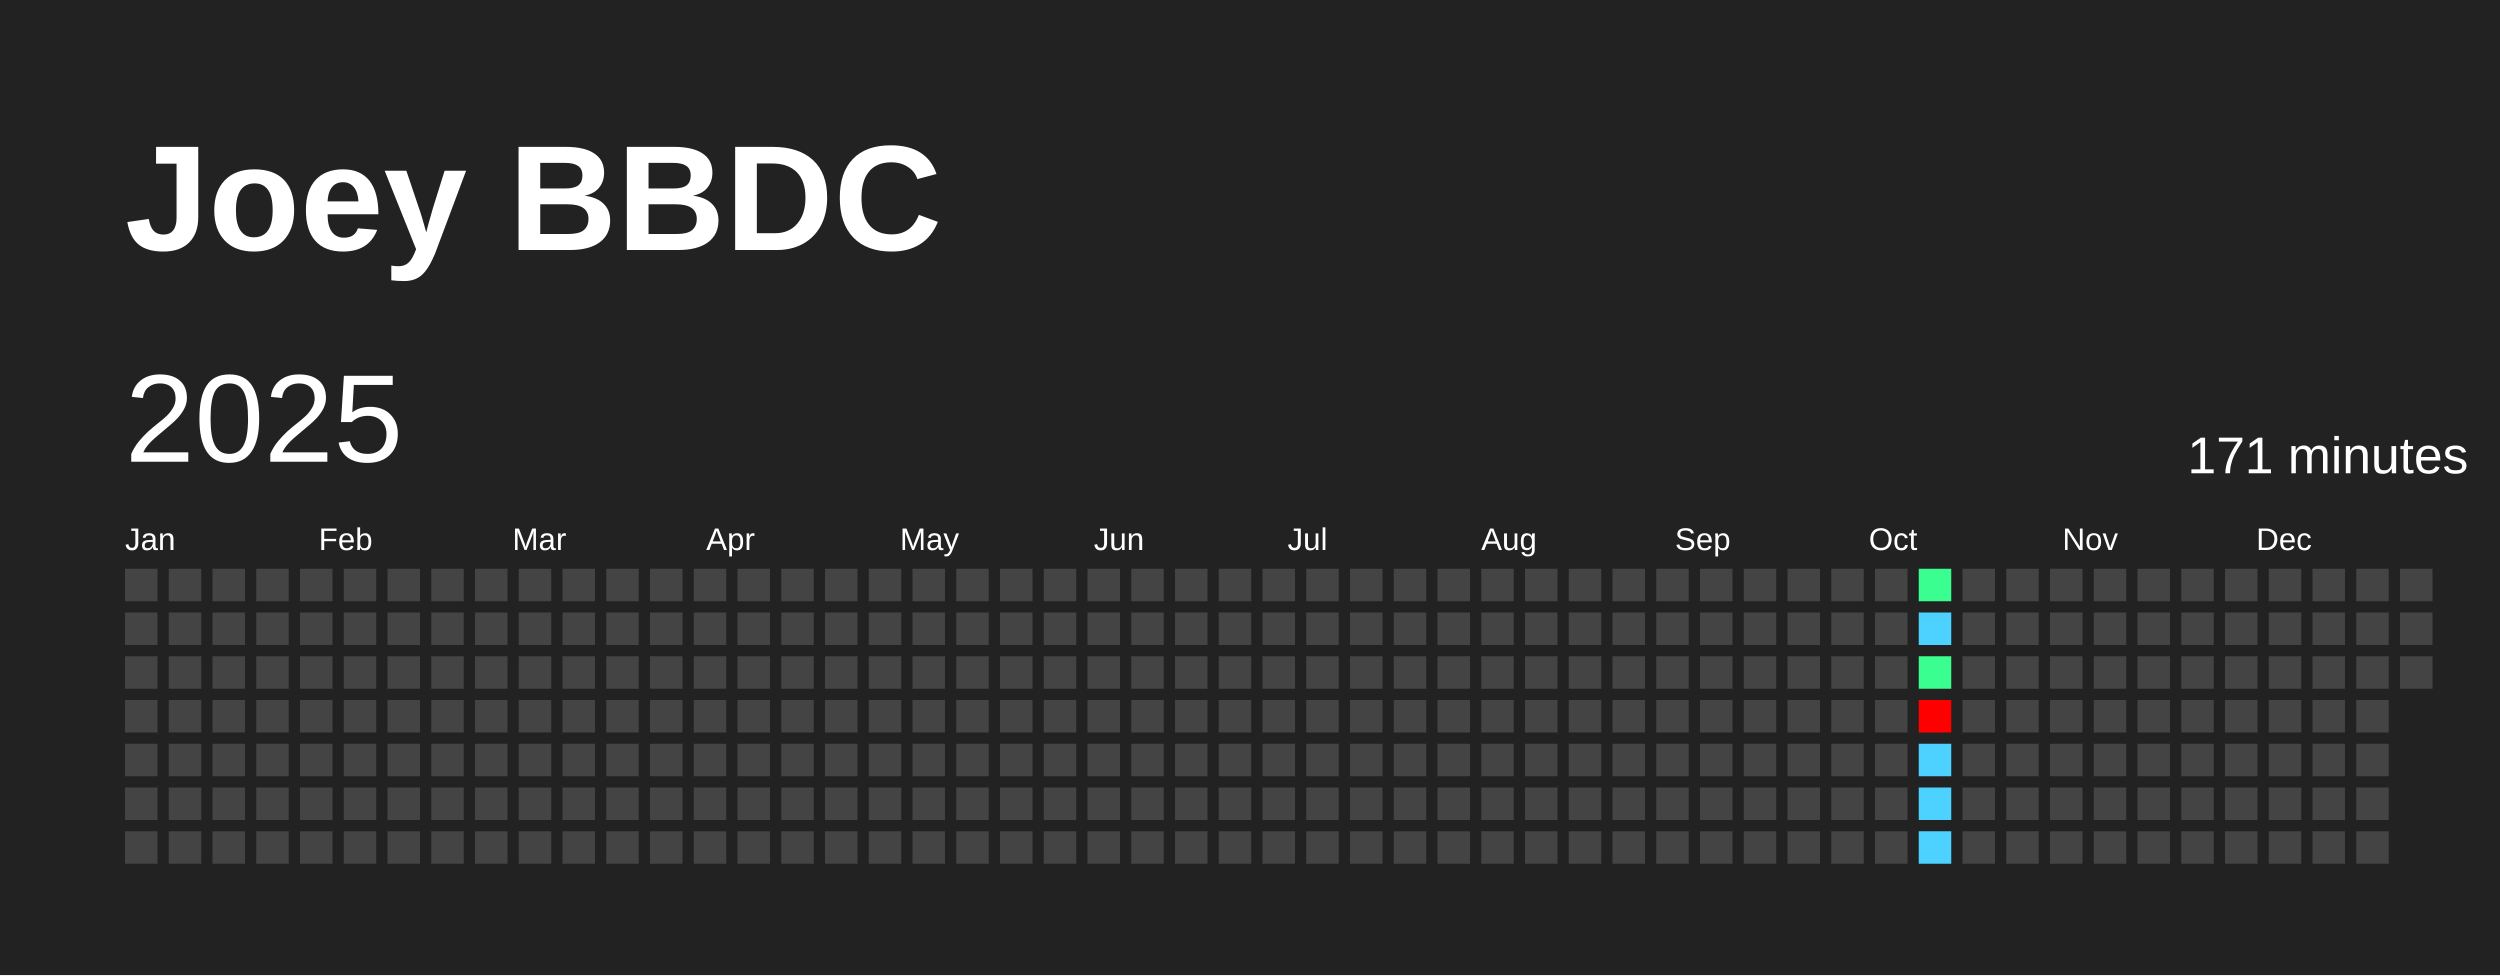
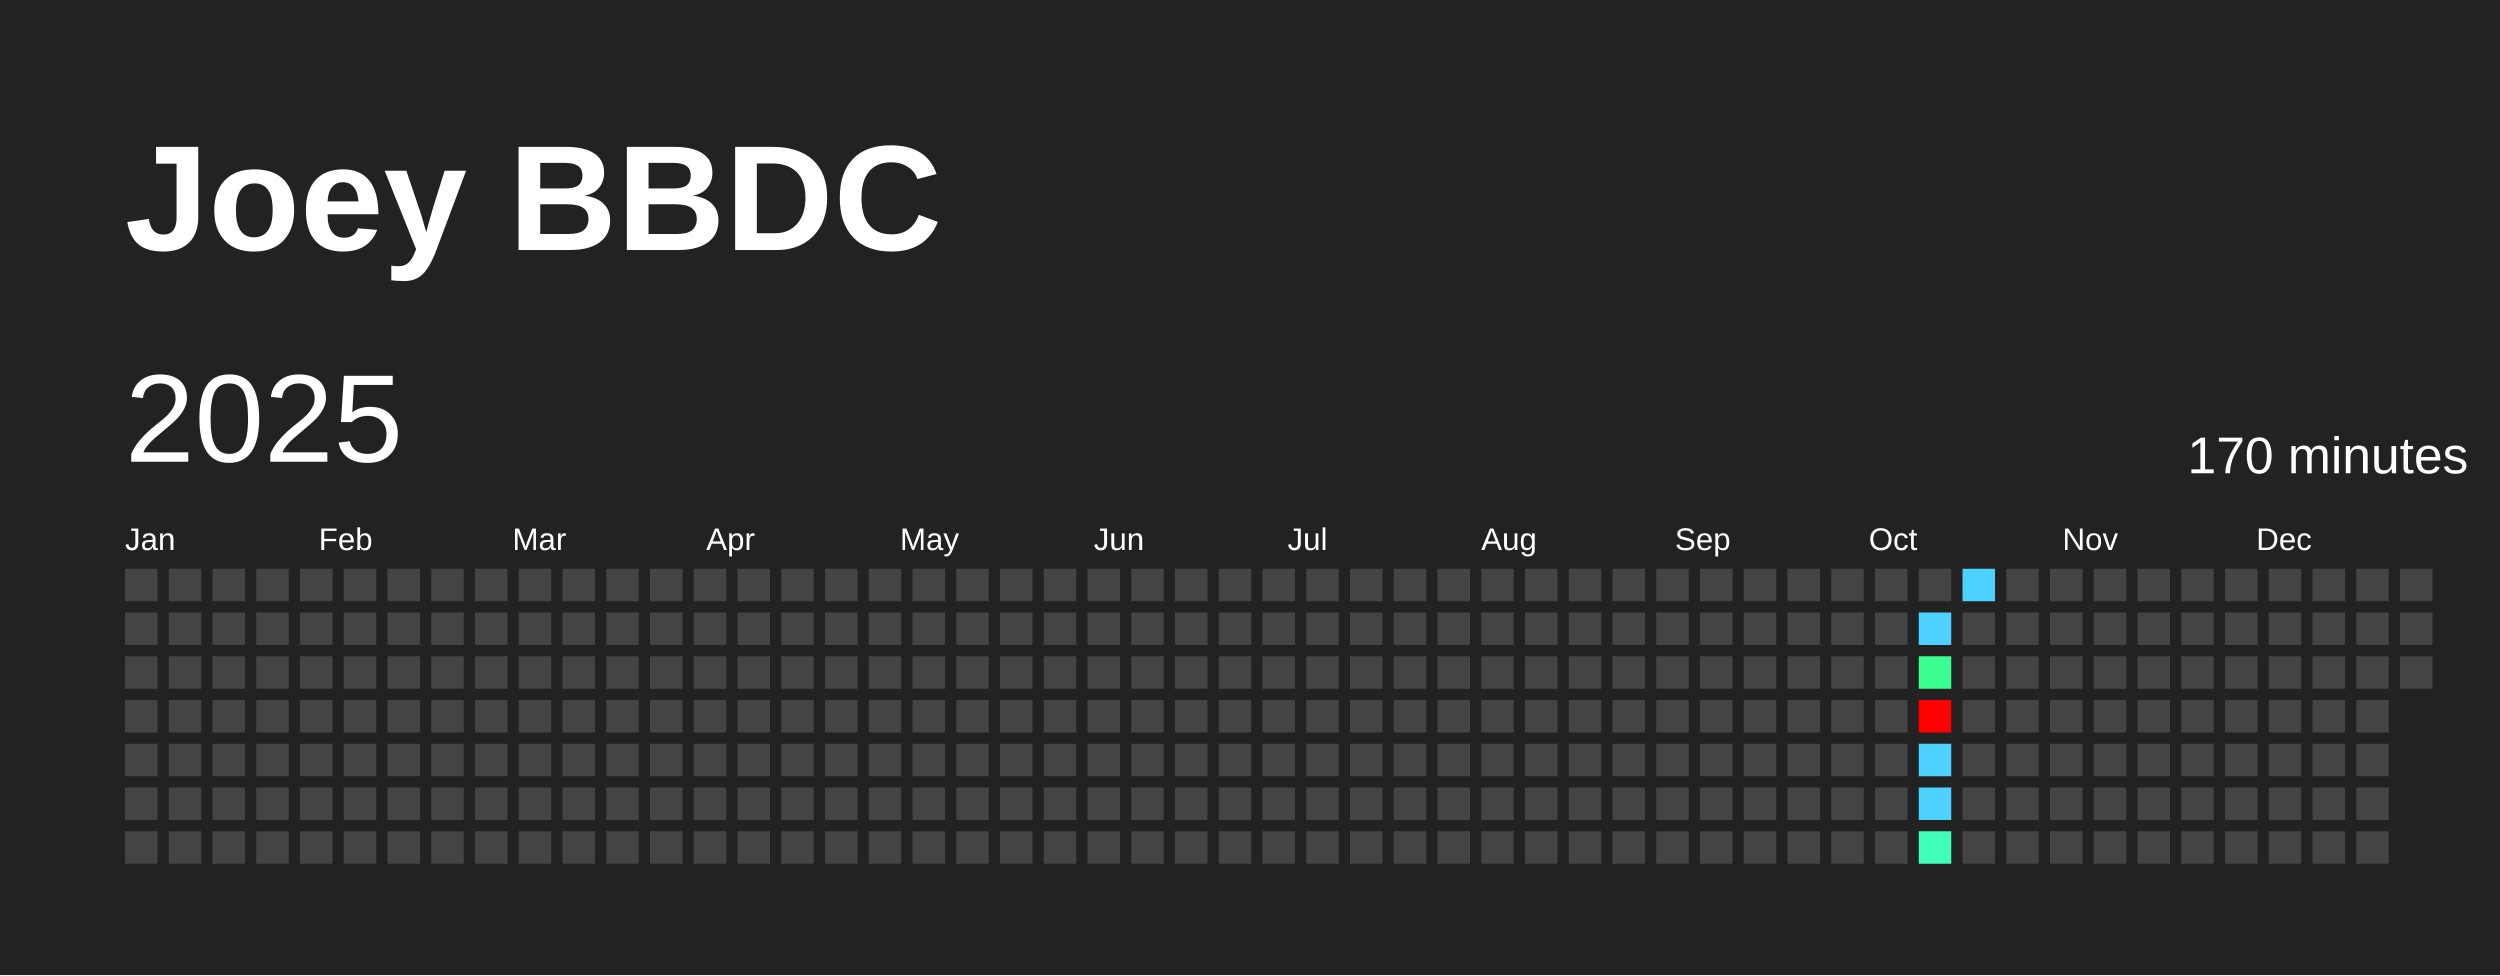
<svg xmlns="http://www.w3.org/2000/svg" baseProfile="full" height="78mm" version="1.1" viewBox="0,0,200,78" width="200mm">
  <defs />
  <rect fill="#222222" height="78" width="200" x="0" y="0" />
  <text fill="#FFFFFF" style="font-size:12px; font-family:Arial; font-weight:bold;" x="10" y="20">Joey BBDC</text>
  <text dominant-baseline="hanging" fill="#FFFFFF" style="font-size:10.0px; font-family:Arial;" x="10" y="30">2025</text>
-   <text dominant-baseline="hanging" fill="#FFFFFF" style="font-size:4.125px; font-family:Arial;" x="175" y="35">171 minutes</text>
+   <text dominant-baseline="hanging" fill="#FFFFFF" style="font-size:4.125px; font-family:Arial;" x="175" y="35">170 minutes</text>
  <text fill="#FFFFFF" style="font-size:2.5px; font-family:Arial" x="10.0" y="44">Jan</text>
  <text fill="#FFFFFF" style="font-size:2.5px; font-family:Arial" x="25.5" y="44">Feb</text>
  <text fill="#FFFFFF" style="font-size:2.5px; font-family:Arial" x="41.0" y="44">Mar</text>
  <text fill="#FFFFFF" style="font-size:2.5px; font-family:Arial" x="56.5" y="44">Apr</text>
  <text fill="#FFFFFF" style="font-size:2.5px; font-family:Arial" x="72.0" y="44">May</text>
  <text fill="#FFFFFF" style="font-size:2.5px; font-family:Arial" x="87.5" y="44">Jun</text>
  <text fill="#FFFFFF" style="font-size:2.5px; font-family:Arial" x="103.0" y="44">Jul</text>
  <text fill="#FFFFFF" style="font-size:2.5px; font-family:Arial" x="118.5" y="44">Aug</text>
  <text fill="#FFFFFF" style="font-size:2.5px; font-family:Arial" x="134.0" y="44">Sep</text>
  <text fill="#FFFFFF" style="font-size:2.5px; font-family:Arial" x="149.5" y="44">Oct</text>
  <text fill="#FFFFFF" style="font-size:2.5px; font-family:Arial" x="165.0" y="44">Nov</text>
  <text fill="#FFFFFF" style="font-size:2.5px; font-family:Arial" x="180.5" y="44">Dec</text>
  <rect fill="#444444" height="2.6" width="2.6" x="10.0" y="45.5" />
  <rect fill="#444444" height="2.6" width="2.6" x="10.0" y="49.0" />
  <rect fill="#444444" height="2.6" width="2.6" x="10.0" y="52.5" />
  <rect fill="#444444" height="2.6" width="2.6" x="10.0" y="56.0" />
  <rect fill="#444444" height="2.6" width="2.6" x="10.0" y="59.5" />
  <rect fill="#444444" height="2.6" width="2.6" x="10.0" y="63.0" />
  <rect fill="#444444" height="2.6" width="2.6" x="10.0" y="66.5" />
  <rect fill="#444444" height="2.6" width="2.6" x="13.5" y="45.5" />
  <rect fill="#444444" height="2.6" width="2.6" x="13.5" y="49.0" />
  <rect fill="#444444" height="2.6" width="2.6" x="13.5" y="52.5" />
  <rect fill="#444444" height="2.6" width="2.6" x="13.5" y="56.0" />
  <rect fill="#444444" height="2.6" width="2.6" x="13.5" y="59.5" />
  <rect fill="#444444" height="2.6" width="2.6" x="13.5" y="63.0" />
  <rect fill="#444444" height="2.6" width="2.6" x="13.5" y="66.5" />
  <rect fill="#444444" height="2.6" width="2.6" x="17.0" y="45.5" />
  <rect fill="#444444" height="2.6" width="2.6" x="17.0" y="49.0" />
  <rect fill="#444444" height="2.6" width="2.6" x="17.0" y="52.5" />
  <rect fill="#444444" height="2.6" width="2.6" x="17.0" y="56.0" />
  <rect fill="#444444" height="2.6" width="2.6" x="17.0" y="59.5" />
  <rect fill="#444444" height="2.6" width="2.6" x="17.0" y="63.0" />
  <rect fill="#444444" height="2.6" width="2.6" x="17.0" y="66.5" />
  <rect fill="#444444" height="2.6" width="2.6" x="20.5" y="45.5" />
  <rect fill="#444444" height="2.6" width="2.6" x="20.5" y="49.0" />
  <rect fill="#444444" height="2.6" width="2.6" x="20.5" y="52.5" />
  <rect fill="#444444" height="2.6" width="2.6" x="20.5" y="56.0" />
  <rect fill="#444444" height="2.6" width="2.6" x="20.5" y="59.5" />
  <rect fill="#444444" height="2.6" width="2.6" x="20.5" y="63.0" />
  <rect fill="#444444" height="2.6" width="2.6" x="20.5" y="66.5" />
  <rect fill="#444444" height="2.6" width="2.6" x="24.0" y="45.5" />
  <rect fill="#444444" height="2.6" width="2.6" x="24.0" y="49.0" />
  <rect fill="#444444" height="2.6" width="2.6" x="24.0" y="52.5" />
  <rect fill="#444444" height="2.6" width="2.6" x="24.0" y="56.0" />
  <rect fill="#444444" height="2.6" width="2.6" x="24.0" y="59.5" />
  <rect fill="#444444" height="2.6" width="2.6" x="24.0" y="63.0" />
  <rect fill="#444444" height="2.6" width="2.6" x="24.0" y="66.5" />
  <rect fill="#444444" height="2.6" width="2.6" x="27.5" y="45.5" />
  <rect fill="#444444" height="2.6" width="2.6" x="27.5" y="49.0" />
  <rect fill="#444444" height="2.6" width="2.6" x="27.5" y="52.5" />
  <rect fill="#444444" height="2.6" width="2.6" x="27.5" y="56.0" />
  <rect fill="#444444" height="2.6" width="2.6" x="27.5" y="59.5" />
  <rect fill="#444444" height="2.6" width="2.6" x="27.5" y="63.0" />
  <rect fill="#444444" height="2.6" width="2.6" x="27.5" y="66.5" />
  <rect fill="#444444" height="2.6" width="2.6" x="31.0" y="45.5" />
  <rect fill="#444444" height="2.6" width="2.6" x="31.0" y="49.0" />
  <rect fill="#444444" height="2.6" width="2.6" x="31.0" y="52.5" />
  <rect fill="#444444" height="2.6" width="2.6" x="31.0" y="56.0" />
  <rect fill="#444444" height="2.6" width="2.6" x="31.0" y="59.5" />
  <rect fill="#444444" height="2.6" width="2.6" x="31.0" y="63.0" />
  <rect fill="#444444" height="2.6" width="2.6" x="31.0" y="66.5" />
  <rect fill="#444444" height="2.6" width="2.6" x="34.5" y="45.5" />
  <rect fill="#444444" height="2.6" width="2.6" x="34.5" y="49.0" />
  <rect fill="#444444" height="2.6" width="2.6" x="34.5" y="52.5" />
  <rect fill="#444444" height="2.6" width="2.6" x="34.5" y="56.0" />
  <rect fill="#444444" height="2.6" width="2.6" x="34.5" y="59.5" />
  <rect fill="#444444" height="2.6" width="2.6" x="34.5" y="63.0" />
  <rect fill="#444444" height="2.6" width="2.6" x="34.5" y="66.5" />
  <rect fill="#444444" height="2.6" width="2.6" x="38.0" y="45.5" />
  <rect fill="#444444" height="2.6" width="2.6" x="38.0" y="49.0" />
  <rect fill="#444444" height="2.6" width="2.6" x="38.0" y="52.5" />
  <rect fill="#444444" height="2.6" width="2.6" x="38.0" y="56.0" />
  <rect fill="#444444" height="2.6" width="2.6" x="38.0" y="59.5" />
  <rect fill="#444444" height="2.6" width="2.6" x="38.0" y="63.0" />
  <rect fill="#444444" height="2.6" width="2.6" x="38.0" y="66.5" />
  <rect fill="#444444" height="2.6" width="2.6" x="41.5" y="45.5" />
  <rect fill="#444444" height="2.6" width="2.6" x="41.5" y="49.0" />
  <rect fill="#444444" height="2.6" width="2.6" x="41.5" y="52.5" />
  <rect fill="#444444" height="2.6" width="2.6" x="41.5" y="56.0" />
  <rect fill="#444444" height="2.6" width="2.6" x="41.5" y="59.5" />
  <rect fill="#444444" height="2.6" width="2.6" x="41.5" y="63.0" />
  <rect fill="#444444" height="2.6" width="2.6" x="41.5" y="66.5" />
  <rect fill="#444444" height="2.6" width="2.6" x="45.0" y="45.5" />
  <rect fill="#444444" height="2.6" width="2.6" x="45.0" y="49.0" />
  <rect fill="#444444" height="2.6" width="2.6" x="45.0" y="52.5" />
  <rect fill="#444444" height="2.6" width="2.6" x="45.0" y="56.0" />
  <rect fill="#444444" height="2.6" width="2.6" x="45.0" y="59.5" />
  <rect fill="#444444" height="2.6" width="2.6" x="45.0" y="63.0" />
  <rect fill="#444444" height="2.6" width="2.6" x="45.0" y="66.5" />
  <rect fill="#444444" height="2.6" width="2.6" x="48.5" y="45.5" />
  <rect fill="#444444" height="2.6" width="2.6" x="48.5" y="49.0" />
  <rect fill="#444444" height="2.6" width="2.6" x="48.5" y="52.5" />
  <rect fill="#444444" height="2.6" width="2.6" x="48.5" y="56.0" />
  <rect fill="#444444" height="2.6" width="2.6" x="48.5" y="59.5" />
  <rect fill="#444444" height="2.6" width="2.6" x="48.5" y="63.0" />
  <rect fill="#444444" height="2.6" width="2.6" x="48.5" y="66.5" />
  <rect fill="#444444" height="2.6" width="2.6" x="52.0" y="45.5" />
  <rect fill="#444444" height="2.6" width="2.6" x="52.0" y="49.0" />
  <rect fill="#444444" height="2.6" width="2.6" x="52.0" y="52.5" />
  <rect fill="#444444" height="2.6" width="2.6" x="52.0" y="56.0" />
  <rect fill="#444444" height="2.6" width="2.6" x="52.0" y="59.5" />
  <rect fill="#444444" height="2.6" width="2.6" x="52.0" y="63.0" />
  <rect fill="#444444" height="2.6" width="2.6" x="52.0" y="66.5" />
  <rect fill="#444444" height="2.6" width="2.6" x="55.5" y="45.5" />
  <rect fill="#444444" height="2.6" width="2.6" x="55.5" y="49.0" />
  <rect fill="#444444" height="2.6" width="2.6" x="55.5" y="52.5" />
  <rect fill="#444444" height="2.6" width="2.6" x="55.5" y="56.0" />
  <rect fill="#444444" height="2.6" width="2.6" x="55.5" y="59.5" />
  <rect fill="#444444" height="2.6" width="2.6" x="55.5" y="63.0" />
  <rect fill="#444444" height="2.6" width="2.6" x="55.5" y="66.5" />
  <rect fill="#444444" height="2.6" width="2.6" x="59.0" y="45.5" />
  <rect fill="#444444" height="2.6" width="2.6" x="59.0" y="49.0" />
  <rect fill="#444444" height="2.6" width="2.6" x="59.0" y="52.5" />
  <rect fill="#444444" height="2.6" width="2.6" x="59.0" y="56.0" />
  <rect fill="#444444" height="2.6" width="2.6" x="59.0" y="59.5" />
  <rect fill="#444444" height="2.6" width="2.6" x="59.0" y="63.0" />
  <rect fill="#444444" height="2.6" width="2.6" x="59.0" y="66.5" />
  <rect fill="#444444" height="2.6" width="2.6" x="62.5" y="45.5" />
  <rect fill="#444444" height="2.6" width="2.6" x="62.5" y="49.0" />
  <rect fill="#444444" height="2.6" width="2.6" x="62.5" y="52.5" />
  <rect fill="#444444" height="2.6" width="2.6" x="62.5" y="56.0" />
  <rect fill="#444444" height="2.6" width="2.6" x="62.5" y="59.5" />
  <rect fill="#444444" height="2.6" width="2.6" x="62.5" y="63.0" />
  <rect fill="#444444" height="2.6" width="2.6" x="62.5" y="66.5" />
  <rect fill="#444444" height="2.6" width="2.6" x="66.0" y="45.5" />
  <rect fill="#444444" height="2.6" width="2.6" x="66.0" y="49.0" />
  <rect fill="#444444" height="2.6" width="2.6" x="66.0" y="52.5" />
  <rect fill="#444444" height="2.6" width="2.6" x="66.0" y="56.0" />
  <rect fill="#444444" height="2.6" width="2.6" x="66.0" y="59.5" />
  <rect fill="#444444" height="2.6" width="2.6" x="66.0" y="63.0" />
  <rect fill="#444444" height="2.6" width="2.6" x="66.0" y="66.5" />
  <rect fill="#444444" height="2.6" width="2.6" x="69.5" y="45.5" />
  <rect fill="#444444" height="2.6" width="2.6" x="69.5" y="49.0" />
  <rect fill="#444444" height="2.6" width="2.6" x="69.5" y="52.5" />
  <rect fill="#444444" height="2.6" width="2.6" x="69.5" y="56.0" />
  <rect fill="#444444" height="2.6" width="2.6" x="69.5" y="59.5" />
  <rect fill="#444444" height="2.6" width="2.6" x="69.5" y="63.0" />
  <rect fill="#444444" height="2.6" width="2.6" x="69.5" y="66.5" />
  <rect fill="#444444" height="2.6" width="2.6" x="73.0" y="45.5" />
  <rect fill="#444444" height="2.6" width="2.6" x="73.0" y="49.0" />
  <rect fill="#444444" height="2.6" width="2.6" x="73.0" y="52.5" />
  <rect fill="#444444" height="2.6" width="2.6" x="73.0" y="56.0" />
  <rect fill="#444444" height="2.6" width="2.6" x="73.0" y="59.5" />
  <rect fill="#444444" height="2.6" width="2.6" x="73.0" y="63.0" />
  <rect fill="#444444" height="2.6" width="2.6" x="73.0" y="66.5" />
  <rect fill="#444444" height="2.6" width="2.6" x="76.5" y="45.5" />
  <rect fill="#444444" height="2.6" width="2.6" x="76.5" y="49.0" />
  <rect fill="#444444" height="2.6" width="2.6" x="76.5" y="52.5" />
  <rect fill="#444444" height="2.6" width="2.6" x="76.5" y="56.0" />
  <rect fill="#444444" height="2.6" width="2.6" x="76.5" y="59.5" />
  <rect fill="#444444" height="2.6" width="2.6" x="76.5" y="63.0" />
  <rect fill="#444444" height="2.6" width="2.6" x="76.5" y="66.5" />
  <rect fill="#444444" height="2.6" width="2.6" x="80.0" y="45.5" />
  <rect fill="#444444" height="2.6" width="2.6" x="80.0" y="49.0" />
  <rect fill="#444444" height="2.6" width="2.6" x="80.0" y="52.5" />
  <rect fill="#444444" height="2.6" width="2.6" x="80.0" y="56.0" />
  <rect fill="#444444" height="2.6" width="2.6" x="80.0" y="59.5" />
  <rect fill="#444444" height="2.6" width="2.6" x="80.0" y="63.0" />
  <rect fill="#444444" height="2.6" width="2.6" x="80.0" y="66.5" />
  <rect fill="#444444" height="2.6" width="2.6" x="83.5" y="45.5" />
  <rect fill="#444444" height="2.6" width="2.6" x="83.5" y="49.0" />
  <rect fill="#444444" height="2.6" width="2.6" x="83.5" y="52.5" />
  <rect fill="#444444" height="2.6" width="2.6" x="83.5" y="56.0" />
  <rect fill="#444444" height="2.6" width="2.6" x="83.5" y="59.5" />
  <rect fill="#444444" height="2.6" width="2.6" x="83.5" y="63.0" />
  <rect fill="#444444" height="2.6" width="2.6" x="83.5" y="66.5" />
  <rect fill="#444444" height="2.6" width="2.6" x="87.0" y="45.5" />
  <rect fill="#444444" height="2.6" width="2.6" x="87.0" y="49.0" />
  <rect fill="#444444" height="2.6" width="2.6" x="87.0" y="52.5" />
  <rect fill="#444444" height="2.6" width="2.6" x="87.0" y="56.0" />
  <rect fill="#444444" height="2.6" width="2.6" x="87.0" y="59.5" />
  <rect fill="#444444" height="2.6" width="2.6" x="87.0" y="63.0" />
  <rect fill="#444444" height="2.6" width="2.6" x="87.0" y="66.5" />
  <rect fill="#444444" height="2.6" width="2.6" x="90.5" y="45.5" />
  <rect fill="#444444" height="2.6" width="2.6" x="90.5" y="49.0" />
  <rect fill="#444444" height="2.6" width="2.6" x="90.5" y="52.5" />
  <rect fill="#444444" height="2.6" width="2.6" x="90.5" y="56.0" />
  <rect fill="#444444" height="2.6" width="2.6" x="90.5" y="59.5" />
  <rect fill="#444444" height="2.6" width="2.6" x="90.5" y="63.0" />
  <rect fill="#444444" height="2.6" width="2.6" x="90.5" y="66.5" />
  <rect fill="#444444" height="2.6" width="2.6" x="94.0" y="45.5" />
  <rect fill="#444444" height="2.6" width="2.6" x="94.0" y="49.0" />
  <rect fill="#444444" height="2.6" width="2.6" x="94.0" y="52.5" />
  <rect fill="#444444" height="2.6" width="2.6" x="94.0" y="56.0" />
  <rect fill="#444444" height="2.6" width="2.6" x="94.0" y="59.5" />
  <rect fill="#444444" height="2.6" width="2.6" x="94.0" y="63.0" />
  <rect fill="#444444" height="2.6" width="2.6" x="94.0" y="66.5" />
  <rect fill="#444444" height="2.6" width="2.6" x="97.5" y="45.5" />
  <rect fill="#444444" height="2.6" width="2.6" x="97.5" y="49.0" />
  <rect fill="#444444" height="2.6" width="2.6" x="97.5" y="52.5" />
  <rect fill="#444444" height="2.6" width="2.6" x="97.5" y="56.0" />
  <rect fill="#444444" height="2.6" width="2.6" x="97.5" y="59.5" />
  <rect fill="#444444" height="2.6" width="2.6" x="97.5" y="63.0" />
  <rect fill="#444444" height="2.6" width="2.6" x="97.5" y="66.5" />
  <rect fill="#444444" height="2.6" width="2.6" x="101.0" y="45.5" />
  <rect fill="#444444" height="2.6" width="2.6" x="101.0" y="49.0" />
  <rect fill="#444444" height="2.6" width="2.6" x="101.0" y="52.5" />
  <rect fill="#444444" height="2.6" width="2.6" x="101.0" y="56.0" />
  <rect fill="#444444" height="2.6" width="2.6" x="101.0" y="59.5" />
  <rect fill="#444444" height="2.6" width="2.6" x="101.0" y="63.0" />
  <rect fill="#444444" height="2.6" width="2.6" x="101.0" y="66.5" />
  <rect fill="#444444" height="2.6" width="2.6" x="104.5" y="45.5" />
  <rect fill="#444444" height="2.6" width="2.6" x="104.5" y="49.0" />
  <rect fill="#444444" height="2.6" width="2.6" x="104.5" y="52.5" />
  <rect fill="#444444" height="2.6" width="2.6" x="104.5" y="56.0" />
  <rect fill="#444444" height="2.6" width="2.6" x="104.5" y="59.5" />
  <rect fill="#444444" height="2.6" width="2.6" x="104.5" y="63.0" />
  <rect fill="#444444" height="2.6" width="2.6" x="104.5" y="66.5" />
  <rect fill="#444444" height="2.6" width="2.6" x="108.0" y="45.5" />
  <rect fill="#444444" height="2.6" width="2.6" x="108.0" y="49.0" />
  <rect fill="#444444" height="2.6" width="2.6" x="108.0" y="52.5" />
  <rect fill="#444444" height="2.6" width="2.6" x="108.0" y="56.0" />
  <rect fill="#444444" height="2.6" width="2.6" x="108.0" y="59.5" />
  <rect fill="#444444" height="2.6" width="2.6" x="108.0" y="63.0" />
  <rect fill="#444444" height="2.6" width="2.6" x="108.0" y="66.5" />
  <rect fill="#444444" height="2.6" width="2.6" x="111.5" y="45.5" />
  <rect fill="#444444" height="2.6" width="2.6" x="111.5" y="49.0" />
  <rect fill="#444444" height="2.6" width="2.6" x="111.5" y="52.5" />
  <rect fill="#444444" height="2.6" width="2.6" x="111.5" y="56.0" />
  <rect fill="#444444" height="2.6" width="2.6" x="111.5" y="59.5" />
  <rect fill="#444444" height="2.6" width="2.6" x="111.5" y="63.0" />
  <rect fill="#444444" height="2.6" width="2.6" x="111.5" y="66.5" />
  <rect fill="#444444" height="2.6" width="2.6" x="115.0" y="45.5" />
  <rect fill="#444444" height="2.6" width="2.6" x="115.0" y="49.0" />
  <rect fill="#444444" height="2.6" width="2.6" x="115.0" y="52.5" />
  <rect fill="#444444" height="2.6" width="2.6" x="115.0" y="56.0" />
  <rect fill="#444444" height="2.6" width="2.6" x="115.0" y="59.5" />
  <rect fill="#444444" height="2.6" width="2.6" x="115.0" y="63.0" />
  <rect fill="#444444" height="2.6" width="2.6" x="115.0" y="66.5" />
  <rect fill="#444444" height="2.6" width="2.6" x="118.5" y="45.5" />
  <rect fill="#444444" height="2.6" width="2.6" x="118.5" y="49.0" />
  <rect fill="#444444" height="2.6" width="2.6" x="118.5" y="52.5" />
  <rect fill="#444444" height="2.6" width="2.6" x="118.5" y="56.0" />
  <rect fill="#444444" height="2.6" width="2.6" x="118.5" y="59.5" />
  <rect fill="#444444" height="2.6" width="2.6" x="118.5" y="63.0" />
  <rect fill="#444444" height="2.6" width="2.6" x="118.5" y="66.5" />
  <rect fill="#444444" height="2.6" width="2.6" x="122.0" y="45.5" />
  <rect fill="#444444" height="2.6" width="2.6" x="122.0" y="49.0" />
  <rect fill="#444444" height="2.6" width="2.6" x="122.0" y="52.5" />
  <rect fill="#444444" height="2.6" width="2.6" x="122.0" y="56.0" />
  <rect fill="#444444" height="2.6" width="2.6" x="122.0" y="59.5" />
  <rect fill="#444444" height="2.6" width="2.6" x="122.0" y="63.0" />
  <rect fill="#444444" height="2.6" width="2.6" x="122.0" y="66.5" />
  <rect fill="#444444" height="2.6" width="2.6" x="125.5" y="45.5" />
  <rect fill="#444444" height="2.6" width="2.6" x="125.5" y="49.0" />
  <rect fill="#444444" height="2.6" width="2.6" x="125.5" y="52.5" />
  <rect fill="#444444" height="2.6" width="2.6" x="125.5" y="56.0" />
  <rect fill="#444444" height="2.6" width="2.6" x="125.5" y="59.5" />
  <rect fill="#444444" height="2.6" width="2.6" x="125.5" y="63.0" />
  <rect fill="#444444" height="2.6" width="2.6" x="125.5" y="66.5" />
  <rect fill="#444444" height="2.6" width="2.6" x="129.0" y="45.5" />
  <rect fill="#444444" height="2.6" width="2.6" x="129.0" y="49.0" />
  <rect fill="#444444" height="2.6" width="2.6" x="129.0" y="52.5" />
  <rect fill="#444444" height="2.6" width="2.6" x="129.0" y="56.0" />
  <rect fill="#444444" height="2.6" width="2.6" x="129.0" y="59.5" />
  <rect fill="#444444" height="2.6" width="2.6" x="129.0" y="63.0" />
  <rect fill="#444444" height="2.6" width="2.6" x="129.0" y="66.5" />
  <rect fill="#444444" height="2.6" width="2.6" x="132.5" y="45.5" />
  <rect fill="#444444" height="2.6" width="2.6" x="132.5" y="49.0" />
  <rect fill="#444444" height="2.6" width="2.6" x="132.5" y="52.5" />
  <rect fill="#444444" height="2.6" width="2.6" x="132.5" y="56.0" />
  <rect fill="#444444" height="2.6" width="2.6" x="132.5" y="59.5" />
  <rect fill="#444444" height="2.6" width="2.6" x="132.5" y="63.0" />
  <rect fill="#444444" height="2.6" width="2.6" x="132.5" y="66.5" />
  <rect fill="#444444" height="2.6" width="2.6" x="136.0" y="45.5" />
  <rect fill="#444444" height="2.6" width="2.6" x="136.0" y="49.0" />
  <rect fill="#444444" height="2.6" width="2.6" x="136.0" y="52.5" />
  <rect fill="#444444" height="2.6" width="2.6" x="136.0" y="56.0" />
  <rect fill="#444444" height="2.6" width="2.6" x="136.0" y="59.5" />
  <rect fill="#444444" height="2.6" width="2.6" x="136.0" y="63.0" />
  <rect fill="#444444" height="2.6" width="2.6" x="136.0" y="66.5" />
  <rect fill="#444444" height="2.6" width="2.6" x="139.5" y="45.5" />
  <rect fill="#444444" height="2.6" width="2.6" x="139.5" y="49.0" />
  <rect fill="#444444" height="2.6" width="2.6" x="139.5" y="52.5" />
  <rect fill="#444444" height="2.6" width="2.6" x="139.5" y="56.0" />
  <rect fill="#444444" height="2.6" width="2.6" x="139.5" y="59.5" />
  <rect fill="#444444" height="2.6" width="2.6" x="139.5" y="63.0" />
  <rect fill="#444444" height="2.6" width="2.6" x="139.5" y="66.5" />
  <rect fill="#444444" height="2.6" width="2.6" x="143.0" y="45.5" />
  <rect fill="#444444" height="2.6" width="2.6" x="143.0" y="49.0" />
  <rect fill="#444444" height="2.6" width="2.6" x="143.0" y="52.5" />
  <rect fill="#444444" height="2.6" width="2.6" x="143.0" y="56.0" />
  <rect fill="#444444" height="2.6" width="2.6" x="143.0" y="59.5" />
  <rect fill="#444444" height="2.6" width="2.6" x="143.0" y="63.0" />
  <rect fill="#444444" height="2.6" width="2.6" x="143.0" y="66.5" />
  <rect fill="#444444" height="2.6" width="2.6" x="146.5" y="45.5" />
  <rect fill="#444444" height="2.6" width="2.6" x="146.5" y="49.0" />
  <rect fill="#444444" height="2.6" width="2.6" x="146.5" y="52.5" />
  <rect fill="#444444" height="2.6" width="2.6" x="146.5" y="56.0" />
  <rect fill="#444444" height="2.6" width="2.6" x="146.5" y="59.5" />
  <rect fill="#444444" height="2.6" width="2.6" x="146.5" y="63.0" />
  <rect fill="#444444" height="2.6" width="2.6" x="146.5" y="66.5" />
  <rect fill="#444444" height="2.6" width="2.6" x="150.0" y="45.5" />
  <rect fill="#444444" height="2.6" width="2.6" x="150.0" y="49.0" />
  <rect fill="#444444" height="2.6" width="2.6" x="150.0" y="52.5" />
  <rect fill="#444444" height="2.6" width="2.6" x="150.0" y="56.0" />
  <rect fill="#444444" height="2.6" width="2.6" x="150.0" y="59.5" />
  <rect fill="#444444" height="2.6" width="2.6" x="150.0" y="63.0" />
  <rect fill="#444444" height="2.6" width="2.6" x="150.0" y="66.5" />
-   <rect fill="#3aff90" height="2.6" width="2.6" x="153.5" y="45.5" />
+   <rect fill="#444444" height="2.6" width="2.6" x="153.5" y="45.5" />
  <rect fill="#4dd2ff" height="2.6" width="2.6" x="153.5" y="49.0" />
  <rect fill="#3aff90" height="2.6" width="2.6" x="153.5" y="52.5" />
  <rect fill="red" height="2.6" width="2.6" x="153.5" y="56.0" />
  <rect fill="#4dd2ff" height="2.6" width="2.6" x="153.5" y="59.5" />
  <rect fill="#4dd2ff" height="2.6" width="2.6" x="153.5" y="63.0" />
-   <rect fill="#4dd2ff" height="2.6" width="2.6" x="153.5" y="66.5" />
-   <rect fill="#444444" height="2.6" width="2.6" x="157.0" y="45.5" />
+   <rect fill="#3fffba" height="2.6" width="2.6" x="153.5" y="66.5" />
+   <rect fill="#4dd2ff" height="2.6" width="2.6" x="157.0" y="45.5" />
  <rect fill="#444444" height="2.6" width="2.6" x="157.0" y="49.0" />
  <rect fill="#444444" height="2.6" width="2.6" x="157.0" y="52.5" />
  <rect fill="#444444" height="2.6" width="2.6" x="157.0" y="56.0" />
  <rect fill="#444444" height="2.6" width="2.6" x="157.0" y="59.5" />
  <rect fill="#444444" height="2.6" width="2.6" x="157.0" y="63.0" />
  <rect fill="#444444" height="2.6" width="2.6" x="157.0" y="66.5" />
  <rect fill="#444444" height="2.6" width="2.6" x="160.5" y="45.5" />
  <rect fill="#444444" height="2.6" width="2.6" x="160.5" y="49.0" />
  <rect fill="#444444" height="2.6" width="2.6" x="160.5" y="52.5" />
  <rect fill="#444444" height="2.6" width="2.6" x="160.5" y="56.0" />
  <rect fill="#444444" height="2.6" width="2.6" x="160.5" y="59.5" />
  <rect fill="#444444" height="2.6" width="2.6" x="160.5" y="63.0" />
  <rect fill="#444444" height="2.6" width="2.6" x="160.5" y="66.5" />
  <rect fill="#444444" height="2.6" width="2.6" x="164.0" y="45.5" />
  <rect fill="#444444" height="2.6" width="2.6" x="164.0" y="49.0" />
  <rect fill="#444444" height="2.6" width="2.6" x="164.0" y="52.5" />
  <rect fill="#444444" height="2.6" width="2.6" x="164.0" y="56.0" />
  <rect fill="#444444" height="2.6" width="2.6" x="164.0" y="59.5" />
  <rect fill="#444444" height="2.6" width="2.6" x="164.0" y="63.0" />
  <rect fill="#444444" height="2.6" width="2.6" x="164.0" y="66.5" />
  <rect fill="#444444" height="2.6" width="2.6" x="167.5" y="45.5" />
  <rect fill="#444444" height="2.6" width="2.6" x="167.5" y="49.0" />
  <rect fill="#444444" height="2.6" width="2.6" x="167.5" y="52.5" />
  <rect fill="#444444" height="2.6" width="2.6" x="167.5" y="56.0" />
  <rect fill="#444444" height="2.6" width="2.6" x="167.5" y="59.5" />
  <rect fill="#444444" height="2.6" width="2.6" x="167.5" y="63.0" />
  <rect fill="#444444" height="2.6" width="2.6" x="167.5" y="66.5" />
  <rect fill="#444444" height="2.6" width="2.6" x="171.0" y="45.5" />
  <rect fill="#444444" height="2.6" width="2.6" x="171.0" y="49.0" />
  <rect fill="#444444" height="2.6" width="2.6" x="171.0" y="52.5" />
  <rect fill="#444444" height="2.6" width="2.6" x="171.0" y="56.0" />
  <rect fill="#444444" height="2.6" width="2.6" x="171.0" y="59.5" />
  <rect fill="#444444" height="2.6" width="2.6" x="171.0" y="63.0" />
  <rect fill="#444444" height="2.6" width="2.6" x="171.0" y="66.5" />
  <rect fill="#444444" height="2.6" width="2.6" x="174.5" y="45.5" />
  <rect fill="#444444" height="2.6" width="2.6" x="174.5" y="49.0" />
  <rect fill="#444444" height="2.6" width="2.6" x="174.5" y="52.5" />
  <rect fill="#444444" height="2.6" width="2.6" x="174.5" y="56.0" />
  <rect fill="#444444" height="2.6" width="2.6" x="174.5" y="59.5" />
  <rect fill="#444444" height="2.6" width="2.6" x="174.5" y="63.0" />
  <rect fill="#444444" height="2.6" width="2.6" x="174.5" y="66.5" />
  <rect fill="#444444" height="2.6" width="2.6" x="178.0" y="45.5" />
  <rect fill="#444444" height="2.6" width="2.6" x="178.0" y="49.0" />
  <rect fill="#444444" height="2.6" width="2.6" x="178.0" y="52.5" />
  <rect fill="#444444" height="2.6" width="2.6" x="178.0" y="56.0" />
  <rect fill="#444444" height="2.6" width="2.6" x="178.0" y="59.5" />
  <rect fill="#444444" height="2.6" width="2.6" x="178.0" y="63.0" />
  <rect fill="#444444" height="2.6" width="2.6" x="178.0" y="66.5" />
  <rect fill="#444444" height="2.6" width="2.6" x="181.5" y="45.5" />
  <rect fill="#444444" height="2.6" width="2.6" x="181.5" y="49.0" />
  <rect fill="#444444" height="2.6" width="2.6" x="181.5" y="52.5" />
  <rect fill="#444444" height="2.6" width="2.6" x="181.5" y="56.0" />
  <rect fill="#444444" height="2.6" width="2.6" x="181.5" y="59.5" />
  <rect fill="#444444" height="2.6" width="2.6" x="181.5" y="63.0" />
  <rect fill="#444444" height="2.6" width="2.6" x="181.5" y="66.5" />
  <rect fill="#444444" height="2.6" width="2.6" x="185.0" y="45.5" />
  <rect fill="#444444" height="2.6" width="2.6" x="185.0" y="49.0" />
  <rect fill="#444444" height="2.6" width="2.6" x="185.0" y="52.5" />
  <rect fill="#444444" height="2.6" width="2.6" x="185.0" y="56.0" />
  <rect fill="#444444" height="2.6" width="2.6" x="185.0" y="59.5" />
  <rect fill="#444444" height="2.6" width="2.6" x="185.0" y="63.0" />
  <rect fill="#444444" height="2.6" width="2.6" x="185.0" y="66.5" />
  <rect fill="#444444" height="2.6" width="2.6" x="188.5" y="45.5" />
  <rect fill="#444444" height="2.6" width="2.6" x="188.5" y="49.0" />
  <rect fill="#444444" height="2.6" width="2.6" x="188.5" y="52.5" />
  <rect fill="#444444" height="2.6" width="2.6" x="188.5" y="56.0" />
  <rect fill="#444444" height="2.6" width="2.6" x="188.5" y="59.5" />
  <rect fill="#444444" height="2.6" width="2.6" x="188.5" y="63.0" />
  <rect fill="#444444" height="2.6" width="2.6" x="188.5" y="66.5" />
  <rect fill="#444444" height="2.6" width="2.6" x="192.0" y="45.5" />
  <rect fill="#444444" height="2.6" width="2.6" x="192.0" y="49.0" />
  <rect fill="#444444" height="2.6" width="2.6" x="192.0" y="52.5" />
</svg>
